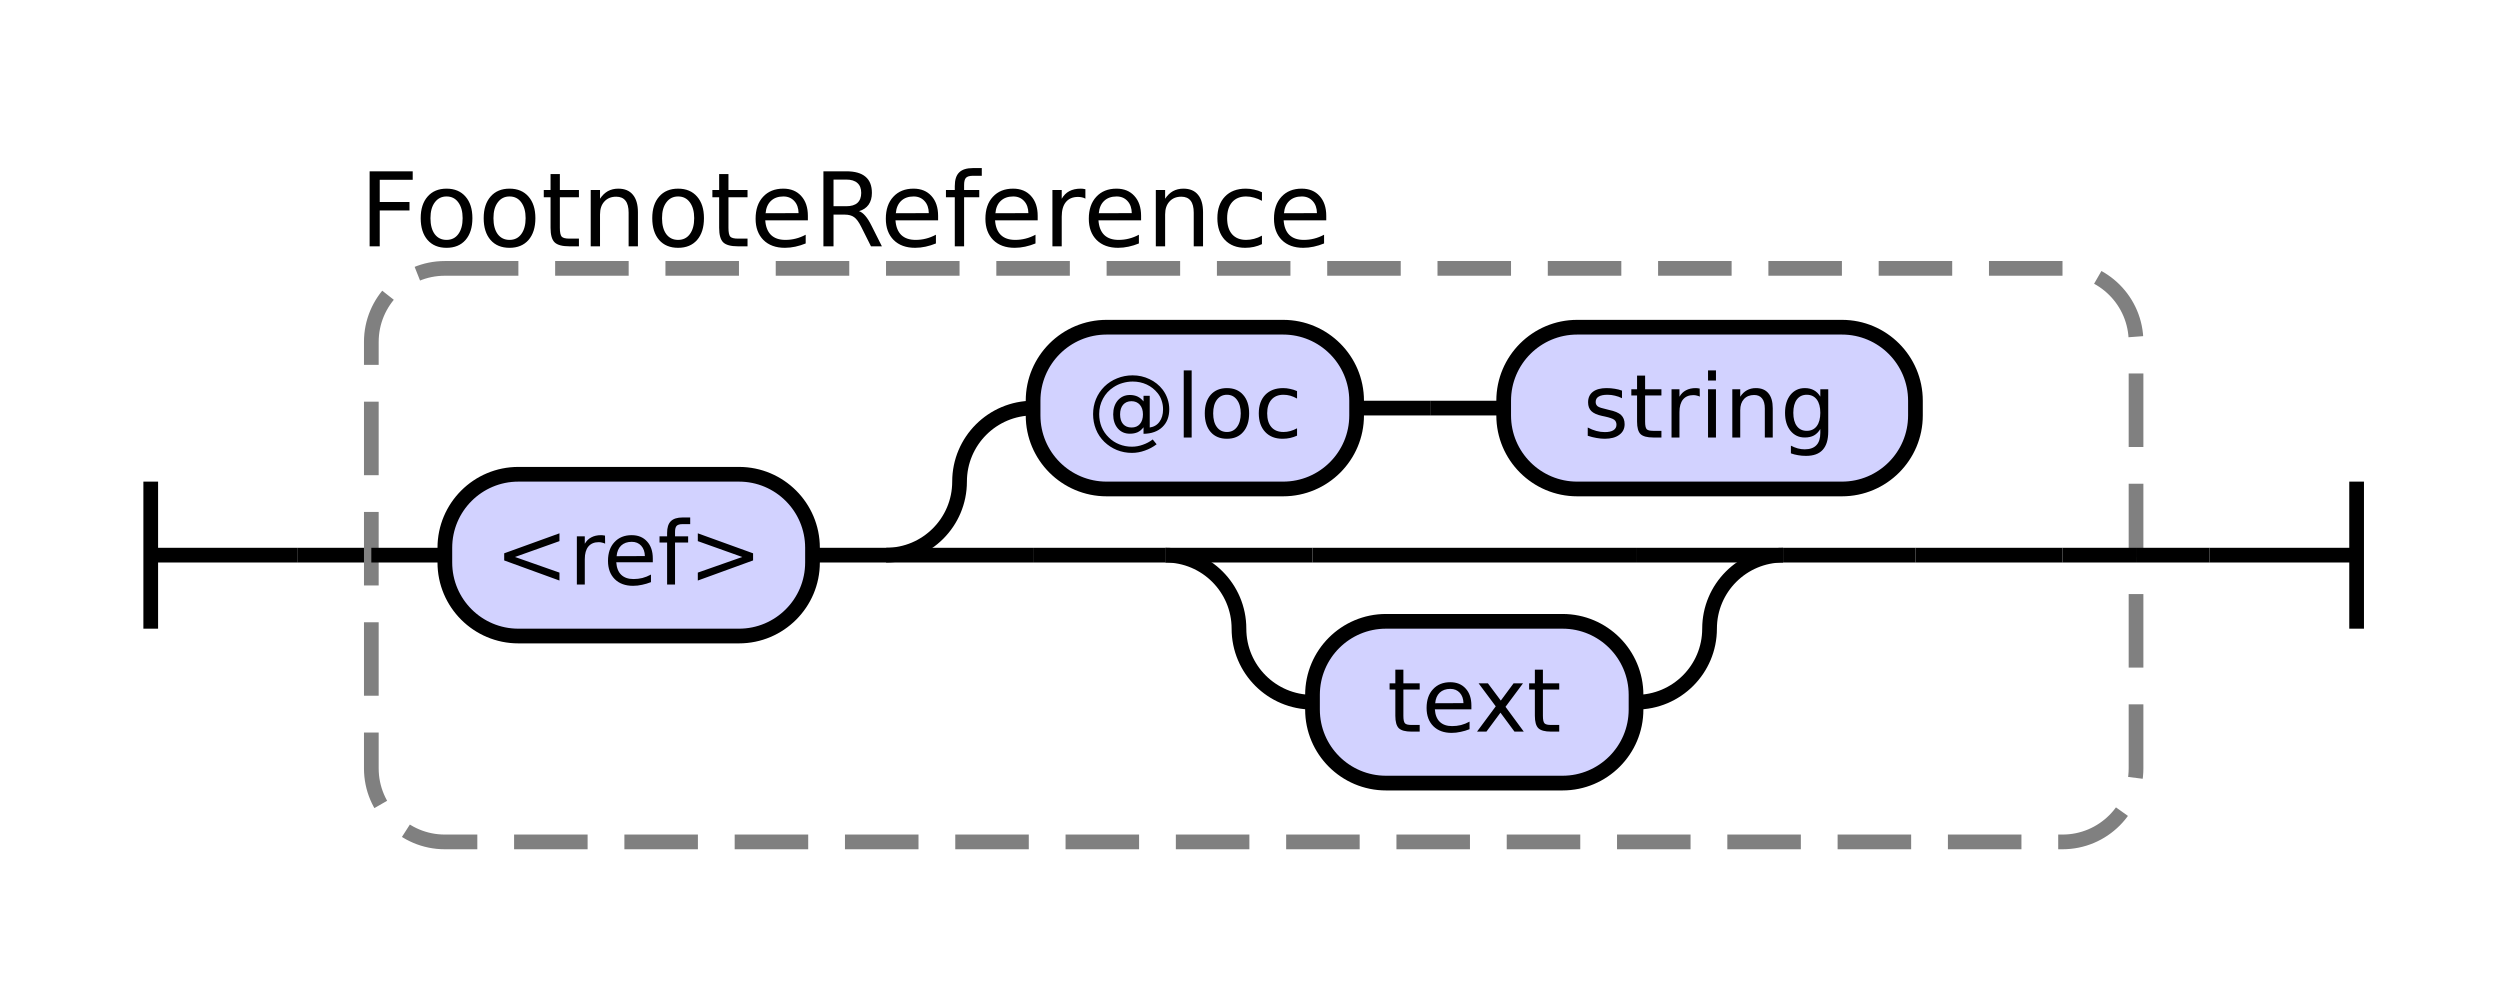
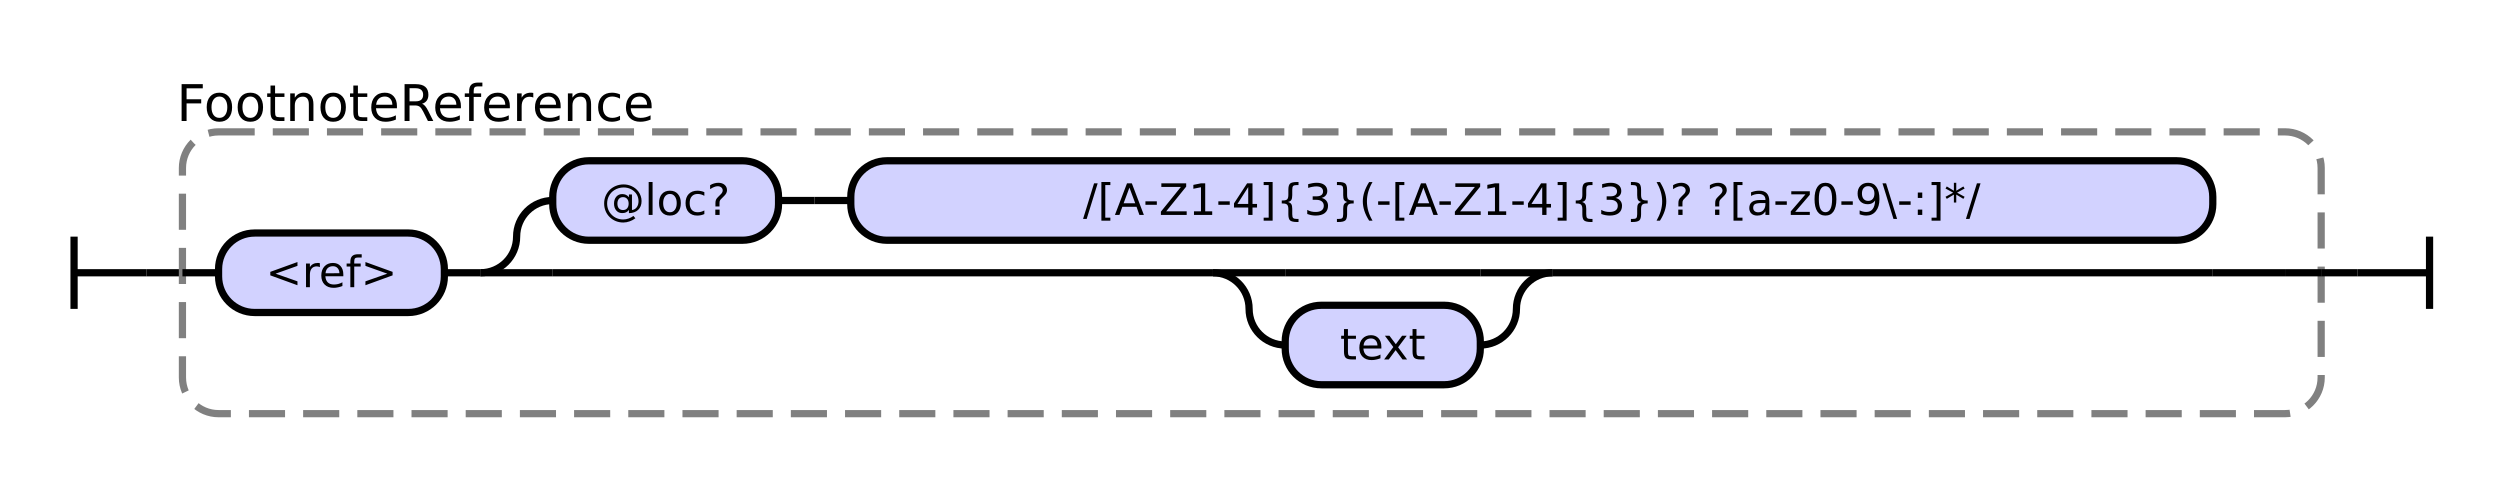
- <svg xmlns="http://www.w3.org/2000/svg" class="railroad-diagram" height="134" viewBox="0 0 340.0 134" width="340.0">
+ <svg xmlns="http://www.w3.org/2000/svg" class="railroad-diagram" height="134" viewBox="0 0 692.0 134" width="692.0">
  <g transform="translate(.5 .5)">
    <style>/*  */
    svg.railroad-diagram {
        background-color:hsl(30,20%,95%);
    }
    svg.railroad-diagram path {
        stroke-width: 2;
        stroke: black;
        fill: none;
    }
    svg.railroad-diagram text {
        font-size: 12px;
        text-anchor: middle;
        font-family: DejaVu Sans;
    }
    svg.railroad-diagram text.label {
        text-anchor:start;
    }
    svg.railroad-diagram text.comment {
        font-family: DejaVu Sans;
        font-size: 14px;
    }
    svg.railroad-diagram rect{
        stroke-width: 2;
        stroke:black;
        fill: rgb(210, 210, 255);
    }
    svg.railroad-diagram rect.group-box {
        stroke: gray;
        stroke-dasharray: 10 5;
        fill: none;
    }
    .terminal {
        font-family: DejaVu Sans;
    }

/*  */
</style>
    <g>
      <path d="M 20 65 v 20 m 0 -10 h 20" />
    </g>
    <path d="M 40 75 h 10" />
    <g>
      <path d="M 50 75 h 0.0" />
-       <path d="M 290.0 75 h 0.0" />
-       <rect class="group-box" height="78" rx="10" ry="10" width="240.0" x="50.0" y="36" />
+       <path d="M 642.0 75 h 0.0" />
+       <rect class="group-box" height="78" rx="10" ry="10" width="592.0" x="50.0" y="36" />
      <g>
        <path d="M 50.0 75 h 10.0" />
-         <path d="M 280.0 75 h 10.0" />
+         <path d="M 632.0 75 h 10.0" />
        <g class="terminal ">
          <path d="M 60.0 75 h 0.0" />
-           <path d="M 110.0 75 h 0.0" />
-           <rect height="22" rx="10" ry="10" width="50.0" x="60.0" y="64" />
-           <text x="85.0" y="79">&lt;ref&gt;</text>
+           <path d="M 122.5 75 h 0.0" />
+           <rect height="22" rx="10" ry="10" width="62.5" x="60.0" y="64" />
+           <text x="91.25" y="79">&lt;ref&gt;</text>
        </g>
-         <path d="M 110.0 75 h 10" />
+         <path d="M 122.5 75 h 10" />
        <g>
-           <path d="M 120.0 75 h 0.0" />
-           <path d="M 280.0 75 h 0.0" />
-           <path d="M 120.0 75 a 10 10 0 0 0 10 -10 v 0 a 10 10 0 0 1 10 -10" />
+           <path d="M 132.5 75 h 0.0" />
+           <path d="M 632.0 75 h 0.0" />
+           <path d="M 132.5 75 a 10 10 0 0 0 10 -10 v 0 a 10 10 0 0 1 10 -10" />
          <g>
-             <path d="M 140.0 55 h 0.0" />
-             <path d="M 260.0 55 h 0.0" />
+             <path d="M 152.5 55 h 0.0" />
+             <path d="M 612.0 55 h 0.0" />
            <g class="terminal ">
-               <path d="M 140.0 55 h 0.0" />
-               <path d="M 184.0 55 h 0.0" />
-               <rect height="22" rx="10" ry="10" width="44.0" x="140.0" y="44" />
-               <text x="162.0" y="59">@loc</text>
+               <path d="M 152.5 55 h 0.0" />
+               <path d="M 215.0 55 h 0.0" />
+               <rect height="22" rx="10" ry="10" width="62.5" x="152.5" y="44" />
+               <text x="183.75" y="59">@loc?</text>
            </g>
-             <path d="M 184.0 55 h 10" />
-             <path d="M 194.0 55 h 10" />
+             <path d="M 215.0 55 h 10" />
+             <path d="M 225.0 55 h 10" />
            <g class="terminal ">
-               <path d="M 204.0 55 h 0.0" />
-               <path d="M 260.0 55 h 0.0" />
-               <rect height="22" rx="10" ry="10" width="56.0" x="204.0" y="44" />
-               <text x="232.0" y="59">string</text>
+               <path d="M 235.0 55 h 0.0" />
+               <path d="M 612.0 55 h 0.0" />
+               <rect height="22" rx="10" ry="10" width="377.0" x="235.0" y="44" />
+               <text x="423.5" y="59">/[A-Z1-4]{3}(-[A-Z1-4]{3})? ?[a-z0-9\-:]*/</text>
            </g>
          </g>
-           <path d="M 120.0 75 h 20" />
+           <path d="M 132.5 75 h 20" />
          <g>
-             <path d="M 140.0 75 h 18.0" />
-             <path d="M 242.0 75 h 18.0" />
-             <path d="M 158.0 75 h 20" />
+             <path d="M 152.5 75 h 182.75" />
+             <path d="M 429.25 75 h 182.75" />
+             <path d="M 335.25 75 h 20" />
            <g>
-               <path d="M 178.0 75 h 44.0" />
+               <path d="M 355.25 75 h 54.0" />
            </g>
-             <path d="M 222.0 75 h 20" />
-             <path d="M 158.0 75 a 10 10 0 0 1 10 10 v 0 a 10 10 0 0 0 10 10" />
+             <path d="M 409.25 75 h 20" />
+             <path d="M 335.25 75 a 10 10 0 0 1 10 10 v 0 a 10 10 0 0 0 10 10" />
            <g class="terminal ">
-               <path d="M 178.0 95 h 0.0" />
-               <path d="M 222.0 95 h 0.0" />
-               <rect height="22" rx="10" ry="10" width="44.0" x="178.0" y="84" />
-               <text x="200.0" y="99">text</text>
+               <path d="M 355.25 95 h 0.0" />
+               <path d="M 409.25 95 h 0.0" />
+               <rect height="22" rx="10" ry="10" width="54.0" x="355.25" y="84" />
+               <text x="382.25" y="99">text</text>
            </g>
-             <path d="M 222.0 95 a 10 10 0 0 0 10 -10 v 0 a 10 10 0 0 1 10 -10" />
+             <path d="M 409.25 95 a 10 10 0 0 0 10 -10 v 0 a 10 10 0 0 1 10 -10" />
          </g>
-           <path d="M 260.0 75 h 20" />
+           <path d="M 612.0 75 h 20" />
        </g>
      </g>
      <g class="non-terminal ">
        <path d="M 50.0 28 h 0.0" />
        <path d="M 179.0 28 h 0.0" />
        <text class="comment" x="114.5" y="33">FootnoteReference</text>
      </g>
    </g>
-     <path d="M 290.0 75 h 10" />
-     <path d="M 300.0 75 h 20 m 0 -10 v 20" />
+     <path d="M 642.0 75 h 10" />
+     <path d="M 652.0 75 h 20 m 0 -10 v 20" />
  </g>
</svg>
